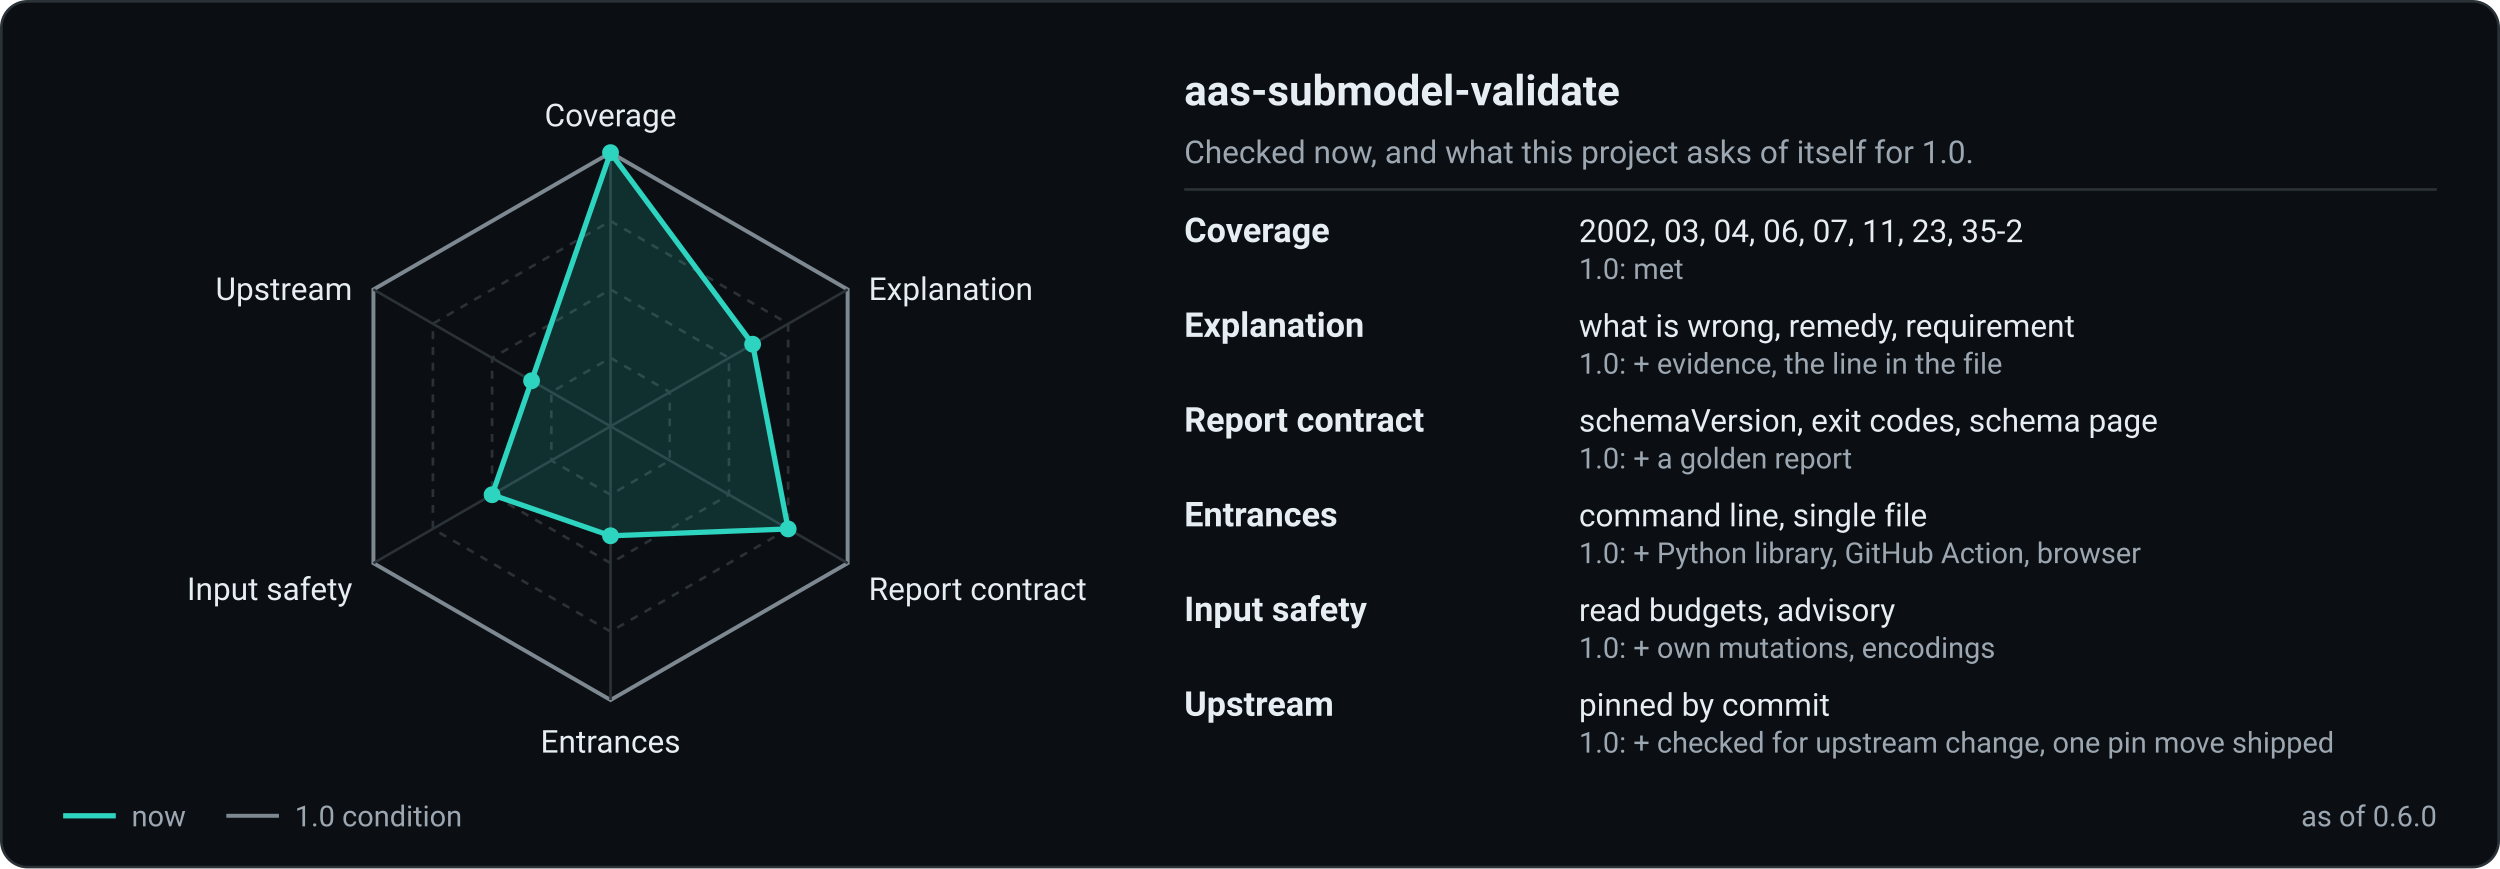
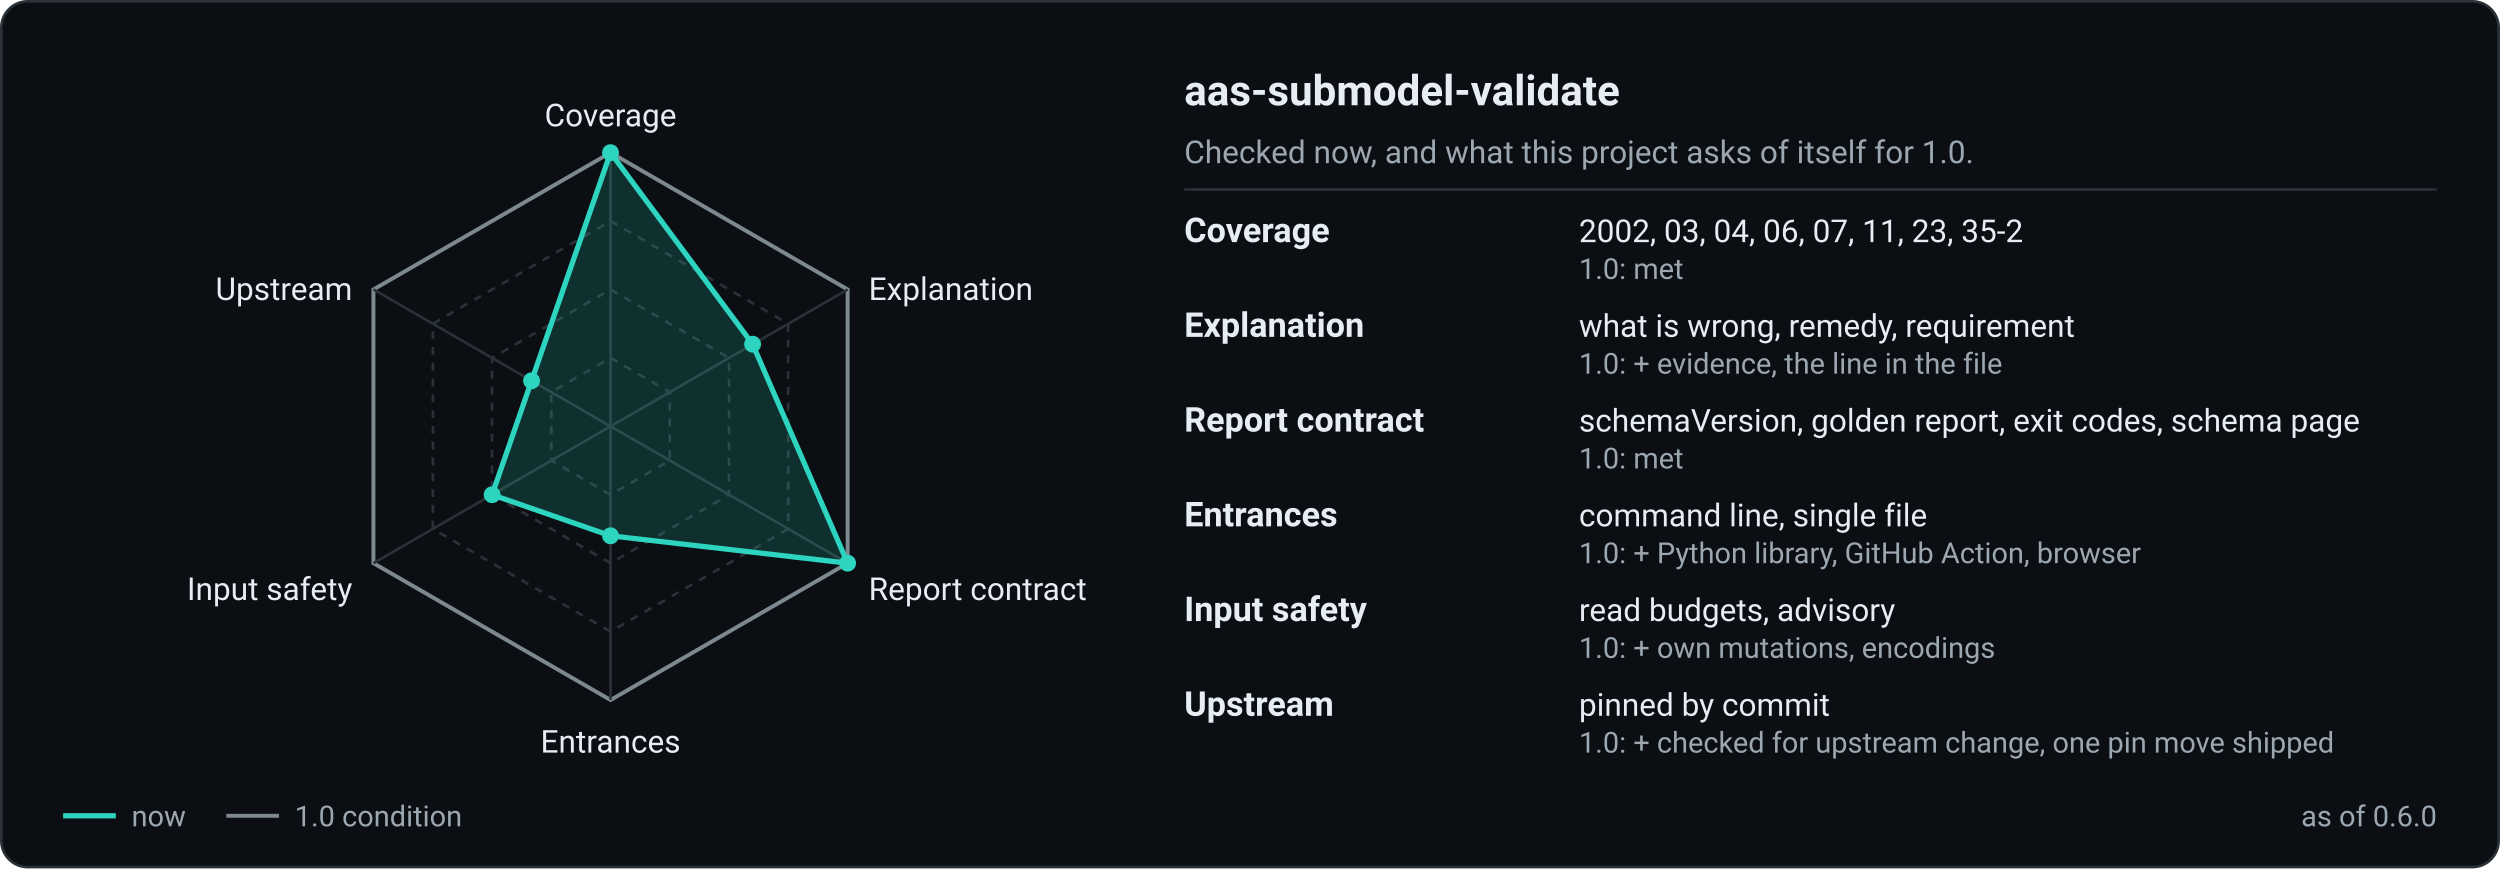
<svg xmlns="http://www.w3.org/2000/svg" width="950" height="330" viewBox="0 0 950 330" role="img" aria-labelledby="t d">
  <rect x="0.5" y="0.5" width="949" height="329" rx="10" fill="#0b0f14" stroke="#2a3238" />
  <polygon points="232.0,136.0 254.5,149.0 254.5,175.0 232.0,188.0 209.5,175.0 209.5,149.0" fill="none" stroke="#2a3238" stroke-width="1" stroke-dasharray="3 3" />
  <polygon points="232.0,110.0 277.0,136.0 277.0,188.0 232.0,214.0 187.0,188.0 187.0,136.0" fill="none" stroke="#2a3238" stroke-width="1" stroke-dasharray="3 3" />
  <polygon points="232.0,84.0 299.5,123.0 299.5,201.0 232.0,240.0 164.5,201.0 164.5,123.0" fill="none" stroke="#2a3238" stroke-width="1" stroke-dasharray="3 3" />
  <polygon points="232.0,58.0 322.1,110.0 322.1,214.0 232.0,266.0 141.9,214.0 141.9,110.0" fill="none" stroke="#7d8891" stroke-width="1.5" />
  <line x1="232" y1="162" x2="232.0" y2="58.0" stroke="#2a3238" stroke-width="1" />
  <line x1="232" y1="162" x2="322.1" y2="110.0" stroke="#2a3238" stroke-width="1" />
  <line x1="232" y1="162" x2="322.1" y2="214.0" stroke="#2a3238" stroke-width="1" />
  <line x1="232" y1="162" x2="232.0" y2="266.0" stroke="#2a3238" stroke-width="1" />
  <line x1="232" y1="162" x2="141.9" y2="214.0" stroke="#2a3238" stroke-width="1" />
  <line x1="232" y1="162" x2="141.9" y2="110.0" stroke="#2a3238" stroke-width="1" />
-   <polygon points="232.0,58.0 286.0,130.8 299.5,201.0 232.0,203.6 187.0,188.0 202.0,144.7" fill="#2dd4bf" fill-opacity="0.16" stroke="#2dd4bf" stroke-width="2" stroke-linejoin="round" />
+   <polygon points="232.0,58.0 286.0,130.8 322.1,214.0 232.0,203.6 187.0,188.0 202.0,144.7" fill="#2dd4bf" fill-opacity="0.16" stroke="#2dd4bf" stroke-width="2" stroke-linejoin="round" />
  <circle cx="232.0" cy="58.0" r="3.2" fill="#2dd4bf" />
  <circle cx="286.0" cy="130.8" r="3.2" fill="#2dd4bf" />
-   <circle cx="299.5" cy="201.0" r="3.2" fill="#2dd4bf" />
+   <circle cx="322.1" cy="214.0" r="3.2" fill="#2dd4bf" />
  <circle cx="232.0" cy="203.6" r="3.2" fill="#2dd4bf" />
  <circle cx="187.0" cy="188.0" r="3.2" fill="#2dd4bf" />
  <circle cx="202.0" cy="144.7" r="3.2" fill="#2dd4bf" />
  <text x="232.0" y="48.0" text-anchor="middle" font-family="-apple-system, 'Segoe UI', Roboto, 'Helvetica Neue', Arial, sans-serif" font-size="12" fill="#e6edf3">Coverage</text>
  <text x="330.1" y="114.0" text-anchor="start" font-family="-apple-system, 'Segoe UI', Roboto, 'Helvetica Neue', Arial, sans-serif" font-size="12" fill="#e6edf3">Explanation</text>
  <text x="330.1" y="228.0" text-anchor="start" font-family="-apple-system, 'Segoe UI', Roboto, 'Helvetica Neue', Arial, sans-serif" font-size="12" fill="#e6edf3">Report contract</text>
  <text x="232.0" y="286.0" text-anchor="middle" font-family="-apple-system, 'Segoe UI', Roboto, 'Helvetica Neue', Arial, sans-serif" font-size="12" fill="#e6edf3">Entrances</text>
  <text x="133.9" y="228.0" text-anchor="end" font-family="-apple-system, 'Segoe UI', Roboto, 'Helvetica Neue', Arial, sans-serif" font-size="12" fill="#e6edf3">Input safety</text>
  <text x="133.9" y="114.0" text-anchor="end" font-family="-apple-system, 'Segoe UI', Roboto, 'Helvetica Neue', Arial, sans-serif" font-size="12" fill="#e6edf3">Upstream</text>
  <line x1="24" y1="310" x2="44" y2="310" stroke="#2dd4bf" stroke-width="2" />
  <text x="50" y="314" font-family="-apple-system, 'Segoe UI', Roboto, 'Helvetica Neue', Arial, sans-serif" font-size="11" fill="#9da7b1">now</text>
  <line x1="86" y1="310" x2="106" y2="310" stroke="#7d8891" stroke-width="1.5" />
  <text x="112" y="314" font-family="-apple-system, 'Segoe UI', Roboto, 'Helvetica Neue', Arial, sans-serif" font-size="11" fill="#9da7b1">1.0 condition</text>
  <text x="926" y="314" text-anchor="end" font-family="-apple-system, 'Segoe UI', Roboto, 'Helvetica Neue', Arial, sans-serif" font-size="11" fill="#9da7b1">as of 0.6.0</text>
  <text x="450" y="40" font-family="-apple-system, 'Segoe UI', Roboto, 'Helvetica Neue', Arial, sans-serif" font-size="16" font-weight="600" fill="#e6edf3">aas-submodel-validate</text>
  <text x="450" y="62" font-family="-apple-system, 'Segoe UI', Roboto, 'Helvetica Neue', Arial, sans-serif" font-size="12" fill="#9da7b1">Checked now, and what this project asks of itself for 1.0.</text>
  <line x1="450" y1="72" x2="926" y2="72" stroke="#2a3238" />
  <text x="450" y="92" font-family="-apple-system, 'Segoe UI', Roboto, 'Helvetica Neue', Arial, sans-serif" font-size="13" font-weight="600" fill="#e6edf3">Coverage</text>
  <text x="600" y="92" font-family="-apple-system, 'Segoe UI', Roboto, 'Helvetica Neue', Arial, sans-serif" font-size="12" fill="#e6edf3">2002, 03, 04, 06, 07, 11, 23, 35-2</text>
  <text x="600" y="106" font-family="-apple-system, 'Segoe UI', Roboto, 'Helvetica Neue', Arial, sans-serif" font-size="11" fill="#9da7b1">1.0: met</text>
  <text x="450" y="128" font-family="-apple-system, 'Segoe UI', Roboto, 'Helvetica Neue', Arial, sans-serif" font-size="13" font-weight="600" fill="#e6edf3">Explanation</text>
  <text x="600" y="128" font-family="-apple-system, 'Segoe UI', Roboto, 'Helvetica Neue', Arial, sans-serif" font-size="12" fill="#e6edf3">what is wrong, remedy, requirement</text>
  <text x="600" y="142" font-family="-apple-system, 'Segoe UI', Roboto, 'Helvetica Neue', Arial, sans-serif" font-size="11" fill="#9da7b1">1.0: + evidence, the line in the file</text>
  <text x="450" y="164" font-family="-apple-system, 'Segoe UI', Roboto, 'Helvetica Neue', Arial, sans-serif" font-size="13" font-weight="600" fill="#e6edf3">Report contract</text>
-   <text x="600" y="164" font-family="-apple-system, 'Segoe UI', Roboto, 'Helvetica Neue', Arial, sans-serif" font-size="12" fill="#e6edf3">schemaVersion, exit codes, schema page</text>
-   <text x="600" y="178" font-family="-apple-system, 'Segoe UI', Roboto, 'Helvetica Neue', Arial, sans-serif" font-size="11" fill="#9da7b1">1.0: + a golden report</text>
+   <text x="600" y="164" font-family="-apple-system, 'Segoe UI', Roboto, 'Helvetica Neue', Arial, sans-serif" font-size="12" fill="#e6edf3">schemaVersion, golden report, exit codes, schema page</text>
+   <text x="600" y="178" font-family="-apple-system, 'Segoe UI', Roboto, 'Helvetica Neue', Arial, sans-serif" font-size="11" fill="#9da7b1">1.0: met</text>
  <text x="450" y="200" font-family="-apple-system, 'Segoe UI', Roboto, 'Helvetica Neue', Arial, sans-serif" font-size="13" font-weight="600" fill="#e6edf3">Entrances</text>
  <text x="600" y="200" font-family="-apple-system, 'Segoe UI', Roboto, 'Helvetica Neue', Arial, sans-serif" font-size="12" fill="#e6edf3">command line, single file</text>
  <text x="600" y="214" font-family="-apple-system, 'Segoe UI', Roboto, 'Helvetica Neue', Arial, sans-serif" font-size="11" fill="#9da7b1">1.0: + Python library, GitHub Action, browser</text>
  <text x="450" y="236" font-family="-apple-system, 'Segoe UI', Roboto, 'Helvetica Neue', Arial, sans-serif" font-size="13" font-weight="600" fill="#e6edf3">Input safety</text>
  <text x="600" y="236" font-family="-apple-system, 'Segoe UI', Roboto, 'Helvetica Neue', Arial, sans-serif" font-size="12" fill="#e6edf3">read budgets, advisory</text>
  <text x="600" y="250" font-family="-apple-system, 'Segoe UI', Roboto, 'Helvetica Neue', Arial, sans-serif" font-size="11" fill="#9da7b1">1.0: + own mutations, encodings</text>
  <text x="450" y="272" font-family="-apple-system, 'Segoe UI', Roboto, 'Helvetica Neue', Arial, sans-serif" font-size="13" font-weight="600" fill="#e6edf3">Upstream</text>
  <text x="600" y="272" font-family="-apple-system, 'Segoe UI', Roboto, 'Helvetica Neue', Arial, sans-serif" font-size="12" fill="#e6edf3">pinned by commit</text>
  <text x="600" y="286" font-family="-apple-system, 'Segoe UI', Roboto, 'Helvetica Neue', Arial, sans-serif" font-size="11" fill="#9da7b1">1.0: + checked for upstream change, one pin move shipped</text>
</svg>
